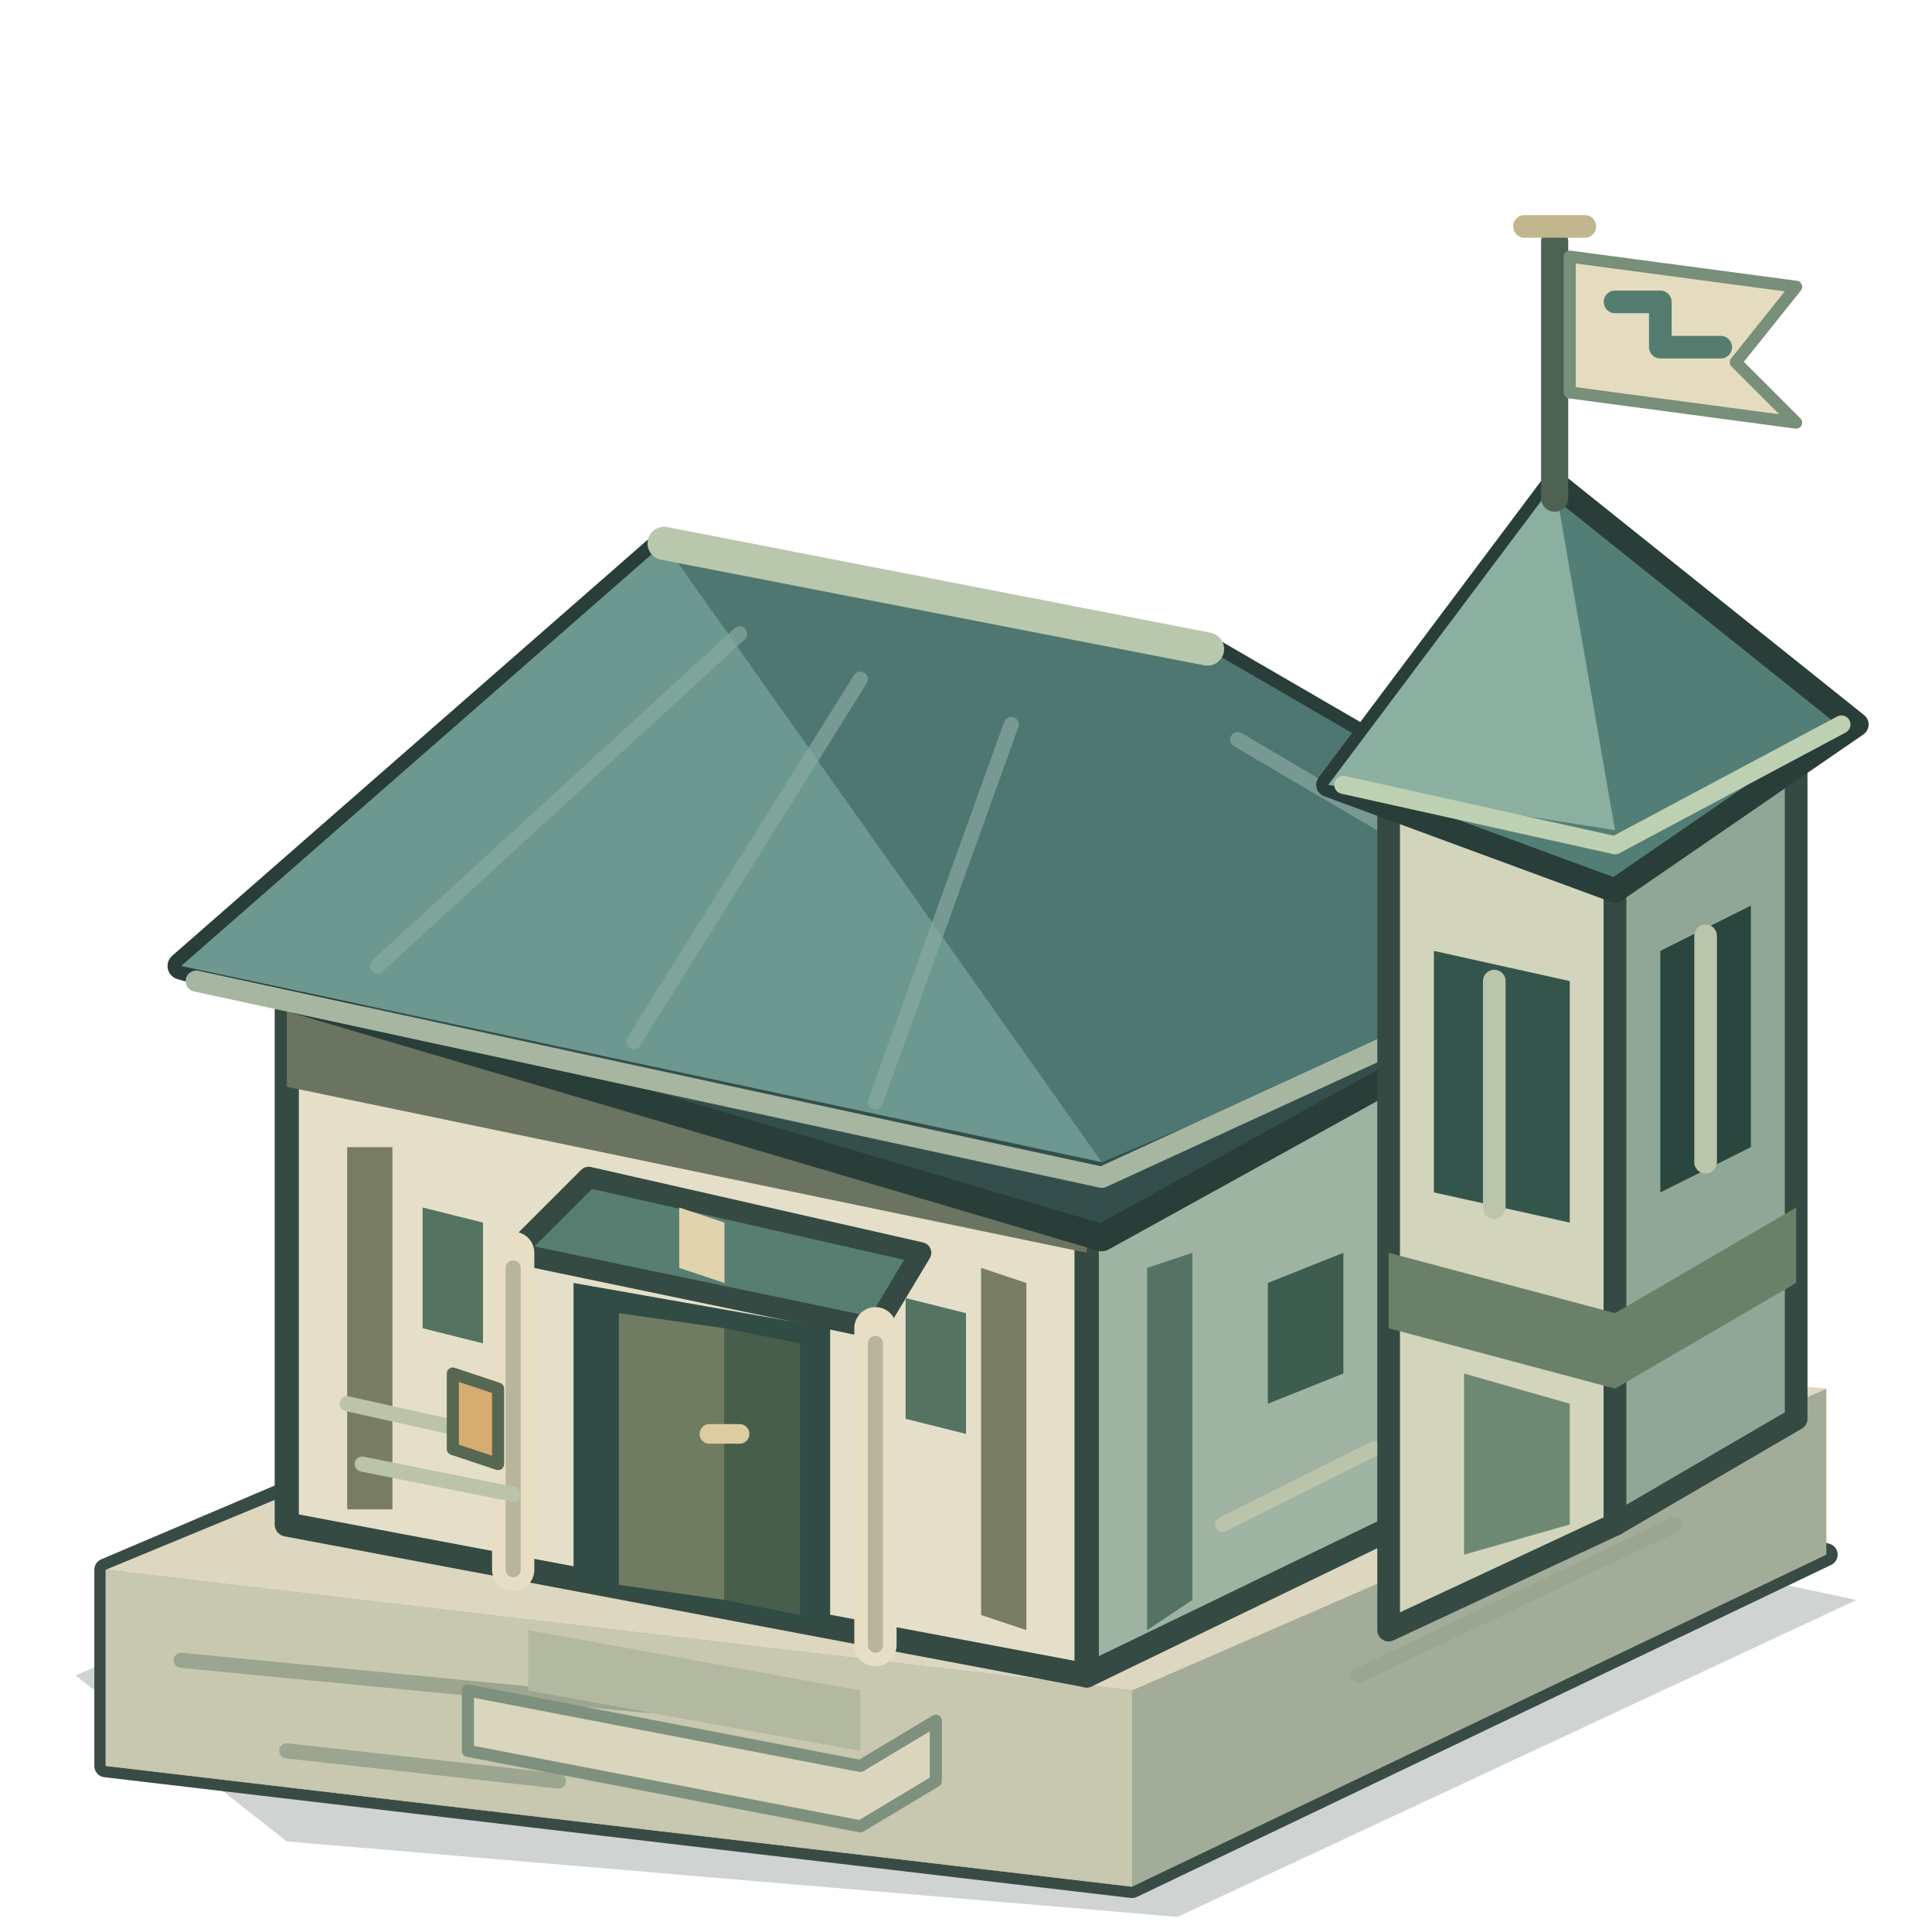
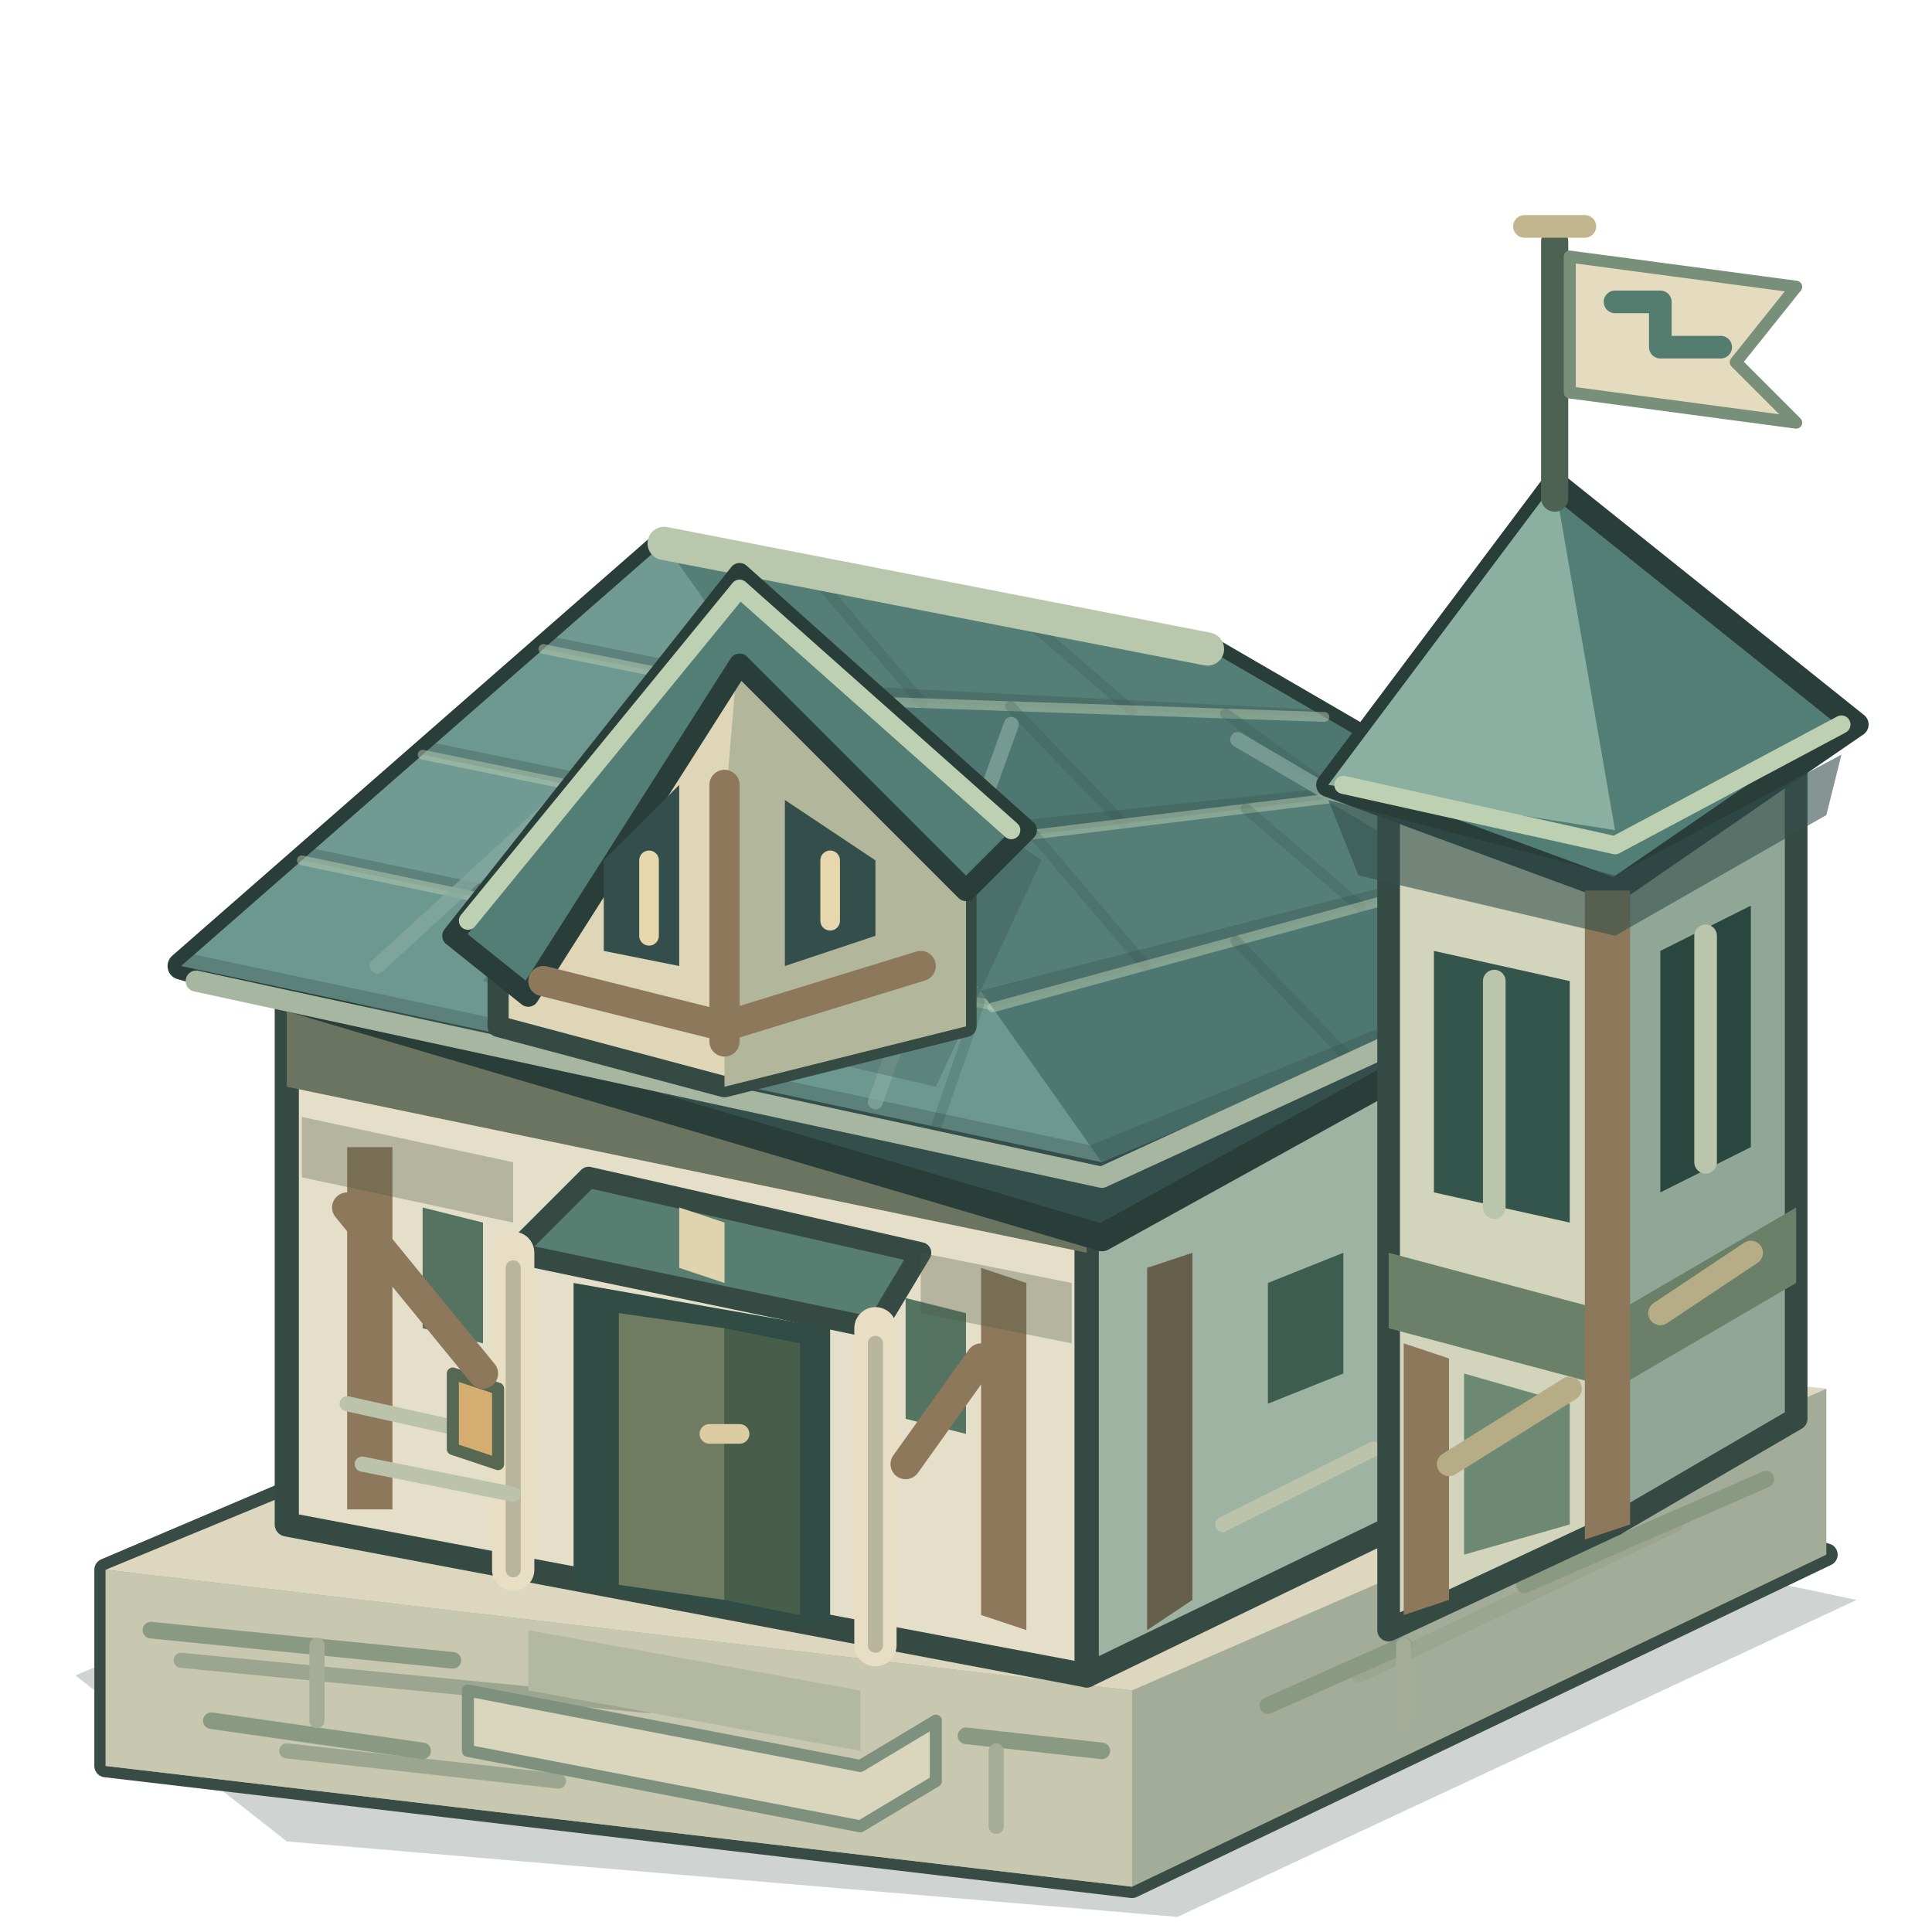
<svg xmlns="http://www.w3.org/2000/svg" width="128" height="128" viewBox="0 0 128 128">
  <g stroke-linejoin="round" stroke-linecap="round">
    <path d="M5 111 52 91 123 106 78 127 19 122Z" fill="#263c36" opacity=".22" />
    <path d="M7 104 54 84 121 103 75 125 7 117Z" fill="#778a7c" stroke="#394b45" stroke-width="1.5" />
    <path d="M7 104 75 112 121 92 121 103 75 125 7 117Z" fill="#a3ac99" />
    <path d="M7 104 75 112 75 125 7 117Z" fill="#c8c7b0" />
    <path d="M7 104 53 85 121 92 75 112Z" fill="#ddd7c0" />
    <path d="M12 110 43 113 M19 116 37 118 M90 111 111 101" fill="none" stroke="#9ba58f" stroke-width="1" />
    <path d="M19 65 72 77 72 111 19 101Z" fill="#e5dfc9" stroke="#344a43" stroke-width="1.6" />
    <path d="M72 77 103 61 103 96 72 111Z" fill="#9eb3a1" stroke="#344a43" stroke-width="1.6" />
    <path d="M19 66 72 78 72 83 19 72Z" fill="#6a7461" />
-     <path d="M23 76 26 76 26 100 23 100 M65 84 68 85 68 108 65 107" fill="#797c64" />
-     <path d="M76 84 79 83 79 106 76 108 M98 73 101 72 101 96 98 98" fill="#557365" />
+     <path d="M23 76 26 76 26 100 23 100 M65 84 68 85 68 108 65 107" fill="#8d785b" />
+     <path d="M76 84 79 83 79 106 76 108 M98 73 101 72 101 96 98 98" fill="#655f4b" />
    <path d="M12 64 44 36 80 43 111 61 73 82Z" fill="#344f4b" stroke="#293d39" stroke-width="1.8" />
    <path d="M12 64 44 36 80 43 73 77Z" fill="#6c9890" />
+     <path d="M44 36 80 43 78.25 51.5 36 43Z" fill="#88aaa0" opacity=".14" />
+     <path d="M36.86 42.24 78.44 50.58 78.25 51.5 36 43Z" fill="#344f4b" opacity=".32" />
+     <path d="M44 36 80 43" fill="none" stroke="#bed0b2" stroke-width=".65" opacity=".48" />
+     <path d="M53.72 37.89 47.41 45.3" stroke="#344f4b" stroke-width=".7" opacity=".22" />
+     <path d="M67.4 40.55 63.46 48.52" stroke="#344f4b" stroke-width=".7" opacity=".22" />
+     <path d="M28.86 49.24 76.69 59.08 76.5 60 28 50Z" fill="#344f4b" opacity=".32" />
+     <path d="M36 43 78.25 51.5" fill="none" stroke="#bed0b2" stroke-width=".65" opacity=".48" />
+     <path d="M54.17 46.66 48.86 54.3" stroke="#344f4b" stroke-width=".7" opacity=".22" />
+     <path d="M70.64 49.97 67.77 58.2" stroke="#344f4b" stroke-width=".7" opacity=".22" />
+     <path d="M28 50 76.5 60 74.75 68.5 20 57Z" fill="#88aaa0" opacity=".14" />
+     <path d="M20.86 56.24 74.94 67.58 74.75 68.5 20 57Z" fill="#344f4b" opacity=".32" />
+     <path d="M28 50 76.5 60" fill="none" stroke="#bed0b2" stroke-width=".65" opacity=".48" />
+     <path d="M41.09 52.7 34.78 60.11" stroke="#344f4b" stroke-width=".7" opacity=".22" />
+     <path d="M59.53 56.5 55.59 64.47" stroke="#344f4b" stroke-width=".7" opacity=".22" />
+     <path d="M12.86 63.24 73.19 76.08 73 77 12 64Z" fill="#344f4b" opacity=".32" />
+     <path d="M20 57 74.75 68.5" fill="none" stroke="#bed0b2" stroke-width=".65" opacity=".48" />
+     <path d="M43.54 61.95 38.23 69.59" stroke="#344f4b" stroke-width=".7" opacity=".22" />
+     <path d="M64.89 66.43 62.02 74.66" stroke="#344f4b" stroke-width=".7" opacity=".22" />
    <path d="M44 36 80 43 111 61 73 77Z" fill="#4d7770" />
+     <path d="M44 36 80 43 87.75 47.5 51.25 46.25Z" fill="#88aaa0" opacity=".14" />
+     <path d="M50.47 45.14 86.91 47.01 87.75 47.5 51.25 46.25Z" fill="#344f4b" opacity=".32" />
+     <path d="M44 36 80 43" fill="none" stroke="#bed0b2" stroke-width=".65" opacity=".48" />
+     <path d="M53.72 37.89 61.11 46.59" stroke="#344f4b" stroke-width=".7" opacity=".22" />
+     <path d="M67.4 40.55 74.97 47.06" stroke="#344f4b" stroke-width=".7" opacity=".22" />
+     <path d="M57.72 55.39 94.66 51.51 95.5 52 58.5 56.5Z" fill="#344f4b" opacity=".32" />
+     <path d="M51.25 46.25 87.75 47.5" fill="none" stroke="#bed0b2" stroke-width=".65" opacity=".48" />
+     <path d="M66.94 46.79 74.41 54.56" stroke="#344f4b" stroke-width=".7" opacity=".22" />
+     <path d="M81.18 47.27 88.84 52.81" stroke="#344f4b" stroke-width=".7" opacity=".22" />
+     <path d="M58.5 56.5 95.5 52 103.25 56.5 65.75 66.75Z" fill="#88aaa0" opacity=".14" />
+     <path d="M64.97 65.64 102.41 56.01 103.25 56.5 65.75 66.75Z" fill="#344f4b" opacity=".32" />
+     <path d="M58.5 56.5 95.5 52" fill="none" stroke="#bed0b2" stroke-width=".65" opacity=".48" />
+     <path d="M68.49 55.28 75.88 63.98" stroke="#344f4b" stroke-width=".7" opacity=".22" />
+     <path d="M82.55 53.58 90.12 60.09" stroke="#344f4b" stroke-width=".7" opacity=".22" />
+     <path d="M72.22 75.89 110.16 60.51 111 61 73 77Z" fill="#344f4b" opacity=".32" />
+     <path d="M65.75 66.75 103.25 56.5" fill="none" stroke="#bed0b2" stroke-width=".65" opacity=".48" />
+     <path d="M81.88 62.34 89.34 70.12" stroke="#344f4b" stroke-width=".7" opacity=".22" />
+     <path d="M96.5 58.34 104.16 63.88" stroke="#344f4b" stroke-width=".7" opacity=".22" />
    <path d="M44 36 80 43" stroke="#b9c8ad" stroke-width="2.2" />
    <path d="M25 64 49 42 M42 69 57 45 M58 73 67 48 M82 49 99 59" fill="none" stroke="#88aaa0" stroke-width="1" opacity=".7" />
    <path d="M13 65 73 78 110 61" fill="none" stroke="#a6b6a0" stroke-width="1.4" />
+     <path d="M32 65 49 43 69 57 62 72Z" fill="#293d39" opacity=".24" />
+     <path d="M33 62 49 42 64 56 64 68 48 72 33 68Z" fill="#dfd6b8" stroke="#344a43" stroke-width="1.4" />
+     <path d="M49 42 64 56 64 68 48 72 48 54Z" fill="#b2b79b" />
+     <path d="M30 62 49 38 68 55 64 59 49 44 35 66Z" fill="#527e75" stroke="#293d39" stroke-width="1.4" />
+     <path d="M31 61 49 39 67 55" fill="none" stroke="#bed0b2" stroke-width="1.2" />
+     <path d="M48 52 48 69 M36 65 48 68 61 64" fill="none" stroke="#8d785b" stroke-width="2" />
+     <path d="M40 57 45 52 45 64 40 63Z M52 53 58 57 58 62 52 64Z" fill="#344f4b" />
+     <path d="M43 57 43 62 M55 57 55 61" stroke="#e6d7ad" stroke-width="1.3" />
    <path d="M38 85 55 88 55 108 38 105Z" fill="#314c45" />
    <path d="M41 87 48 88 48 106 41 105Z" fill="#6f7c62" />
    <path d="M48 88 53 89 53 107 48 106Z" fill="#475e4b" />
    <path d="M47 95 49 95" stroke="#ddcba1" stroke-width="1.3" />
    <path d="M34 83 58 88 61 83 39 78Z" fill="#587e71" stroke="#344a43" stroke-width="1.4" />
    <path d="M34 83 34 104 M58 88 58 109" stroke="#e8dec3" stroke-width="2.8" />
    <path d="M34 84 34 104 M58 89 58 109" stroke="#b9b59d" stroke-width="1" />
    <path d="M35 108 57 112 57 116 35 112Z" fill="#b3b8a1" />
    <path d="M31 112 57 117 62 114 62 118 57 121 31 116Z" fill="#dad6be" stroke="#7e907e" stroke-width=".8" />
    <path d="M45 80 48 81 48 85 45 84Z" fill="#e1d3ad" />
    <path d="M28 80 32 81 32 89 28 88 M60 86 64 87 64 95 60 94" fill="#557361" />
    <path d="M84 85 89 83 89 91 84 93 M94 80 98 78 98 86 94 88" fill="#3c5d50" />
    <path d="M23 93 32 95 M24 97 34 99 M81 101 91 96" stroke="#bcc3ab" stroke-width="1" />
    <path d="M30 91 33 92 33 97 30 96Z" fill="#d6ad70" stroke="#566752" stroke-width=".8" />
+     <path d="M20 74 34 77 34 81 20 78 M61 83 71 85 71 89 61 87Z" fill="#4d5846" opacity=".32" />
+     <path d="M23 80 32 91 M65 90 60 97" stroke="#8d785b" stroke-width="2" />
+     <path d="M10 108 30 110 M14 114 28 116 M64 115 73 116 M84 113 93 109 M101 105 117 98" stroke="#8a9982" stroke-width="1.1" />
+     <path d="M21 109 21 114 M66 116 66 121 M93 109 93 114" stroke="#a5ad96" stroke-width="1" />
    <path d="M92 52 107 56 107 101 92 108Z" fill="#d2d4bc" stroke="#344a43" stroke-width="1.5" />
    <path d="M107 56 119 49 119 94 107 101Z" fill="#90a797" stroke="#344a43" stroke-width="1.5" />
    <path d="M95 63 104 65 104 81 95 79Z" fill="#34554b" />
    <path d="M110 63 116 60 116 76 110 79Z" fill="#29473f" />
    <path d="M99 65 99 80 M113 62 113 77" stroke="#bbc5ac" stroke-width="1.5" />
    <path d="M92 83 107 87 119 80 119 85 107 92 92 88Z" fill="#6a8068" />
    <path d="M97 91 104 93 104 101 97 103Z" fill="#6d8974" />
    <path d="M88 52 103 32 123 48 107 59Z" fill="#527e75" stroke="#293d39" stroke-width="1.6" />
    <path d="M88 52 103 32 107 55Z" fill="#8bb0a1" />
    <path d="M89 52 107 56 122 48" fill="none" stroke="#bed0b2" stroke-width="1.2" />
+     <path d="M93 89 96 90 96 106 93 107 M105 59 108 59 108 101 105 102" fill="#8d785b" />
+     <path d="M96 97 104 92 M110 87 116 83" stroke="#b6ac86" stroke-width="1.6" />
+     <path d="M88 53 107 58 122 50 121 54 107 62 90 58Z" fill="#344f4b" opacity=".6" />
    <path d="M103 33 103 16" stroke="#4e6253" stroke-width="1.8" />
    <path d="M104 17 119 19 115 24 119 28 104 26Z" fill="#e5dcc0" stroke="#788f79" stroke-width=".8" />
    <path d="M107 20 110 20 110 23 114 23" fill="none" stroke="#547d70" stroke-width="1.5" />
    <path d="M101 15 105 15" stroke="#c1b68e" stroke-width="1.5" />
  </g>
</svg>
